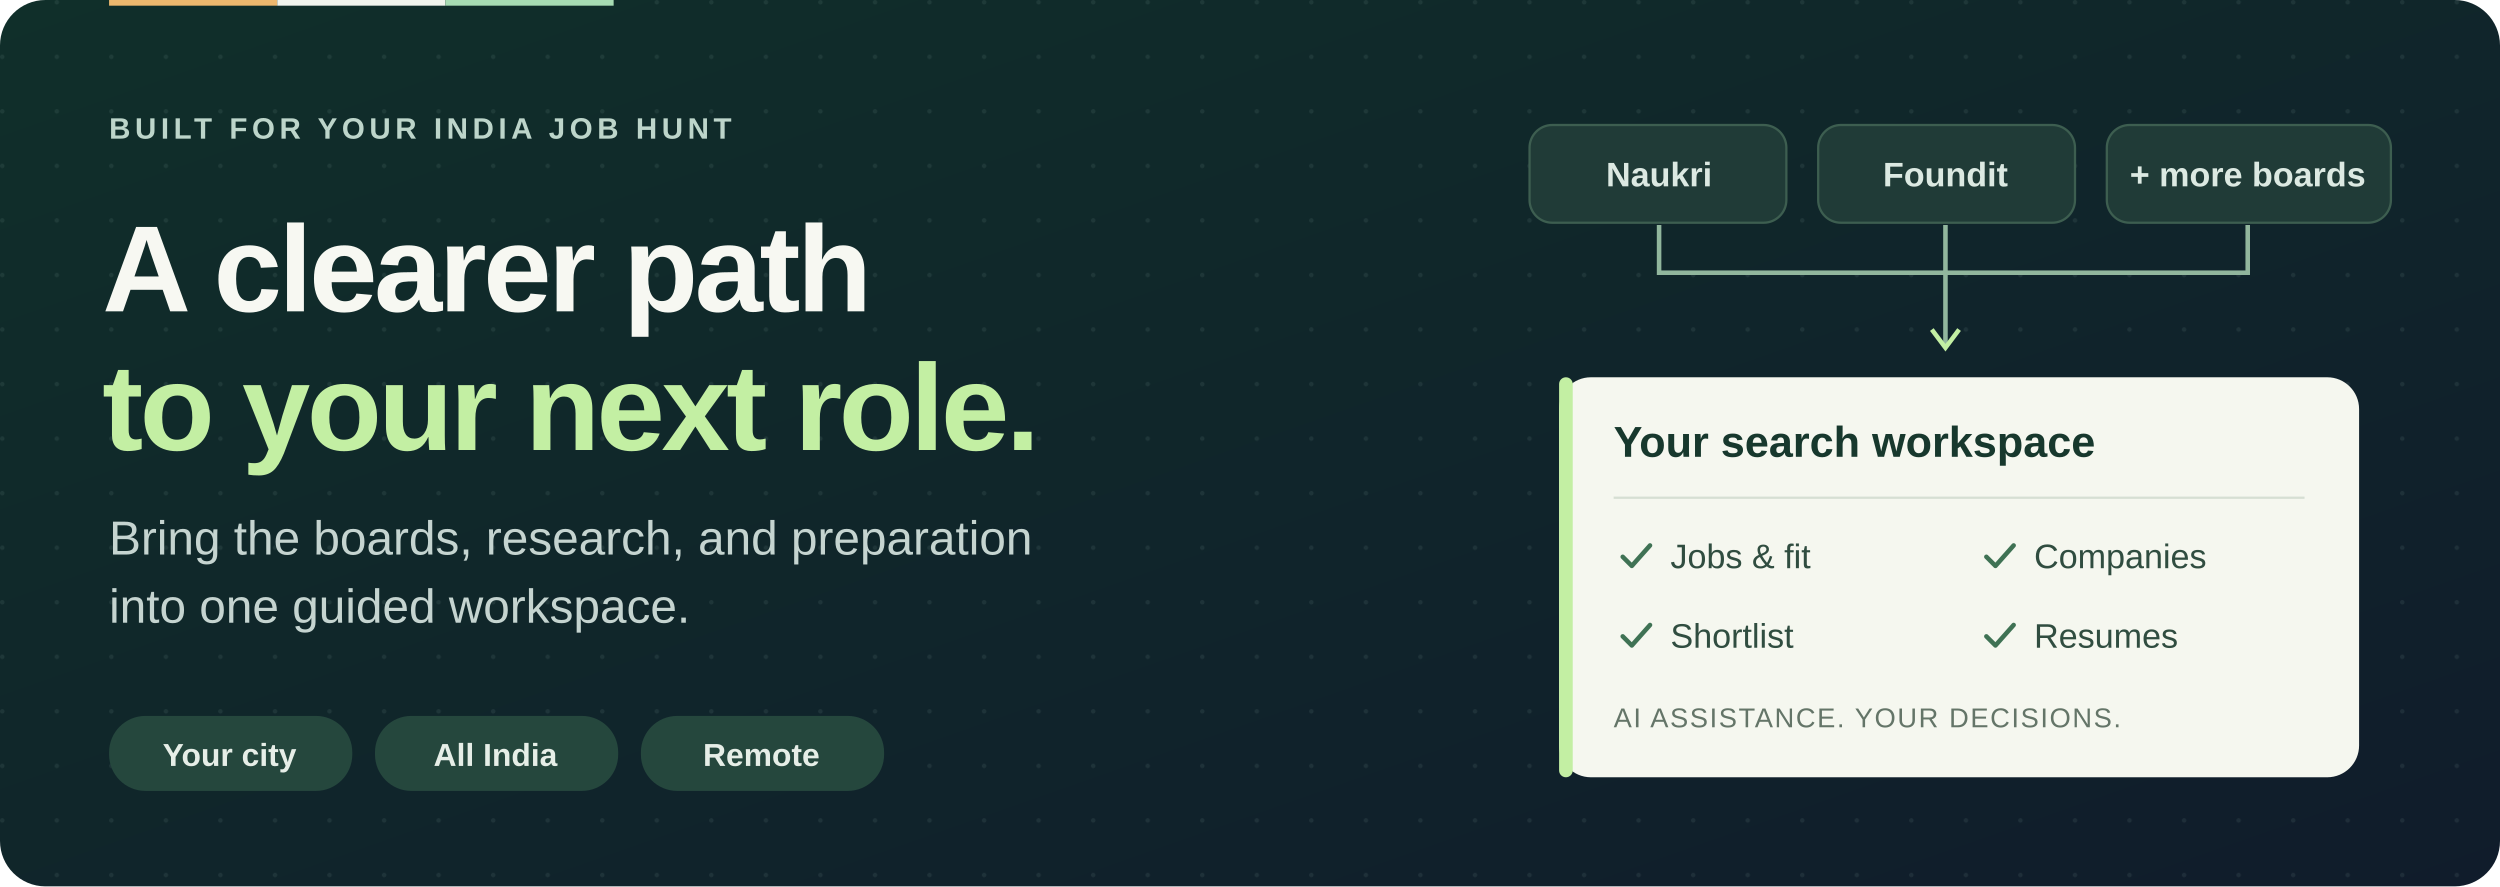
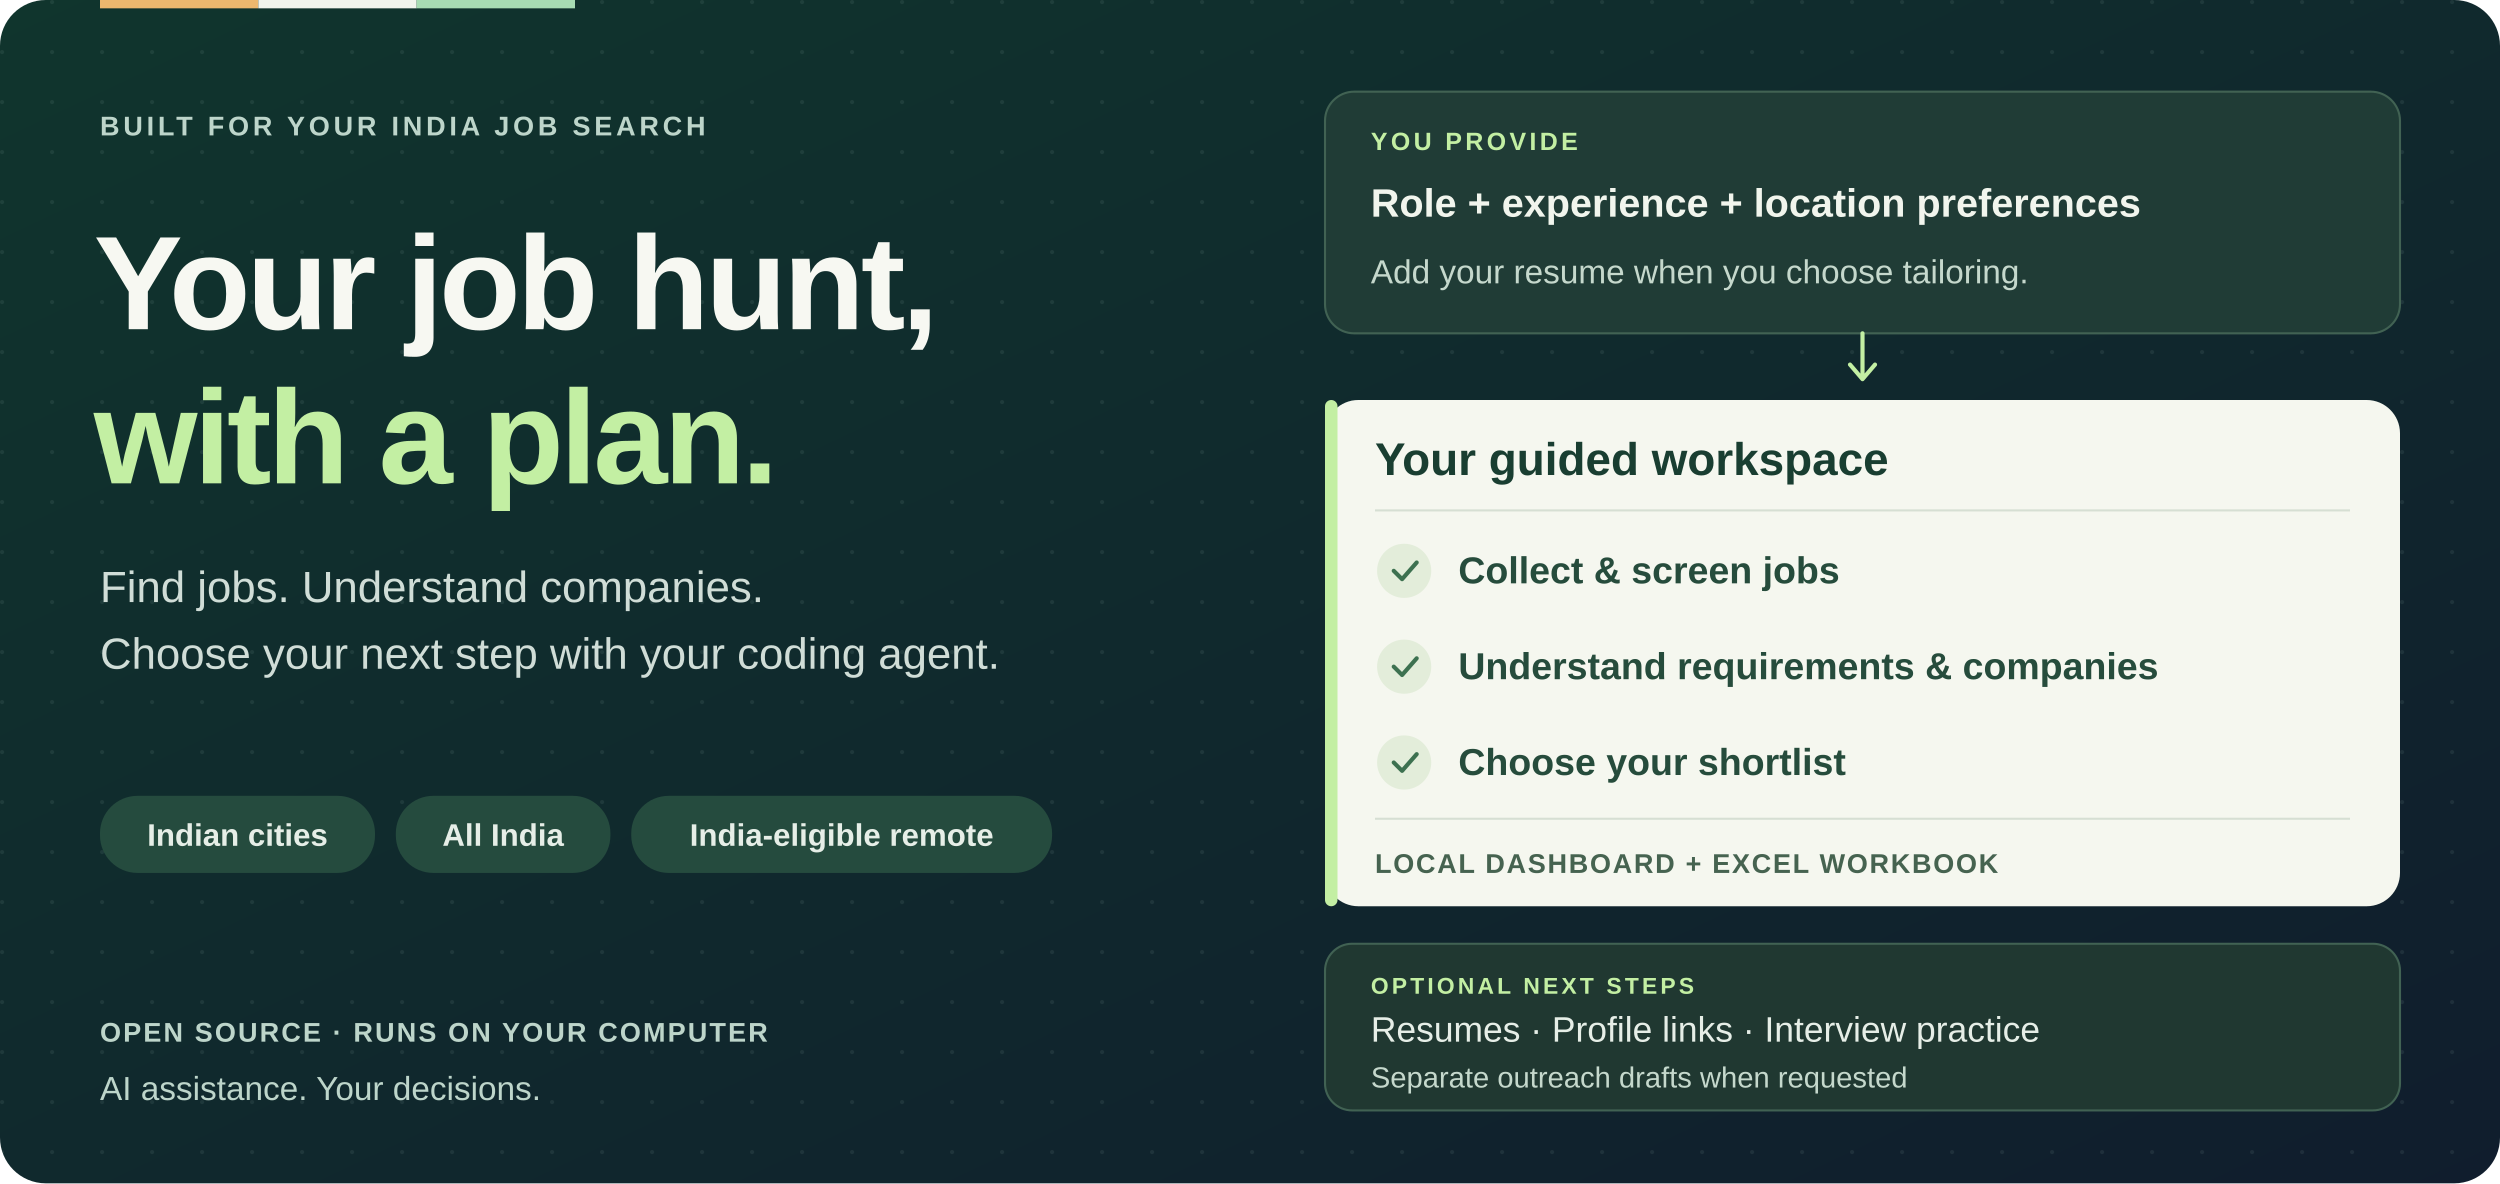
- <svg xmlns="http://www.w3.org/2000/svg" width="1100" height="390" viewBox="0 0 1100 390" role="img" aria-labelledby="title desc">
+ <svg xmlns="http://www.w3.org/2000/svg" width="1200" height="568" viewBox="0 0 1200 568" role="img" aria-labelledby="title desc">
  <defs>
-     <linearGradient id="bg" x2="1" y2="1">
-       <stop stop-color="#102f2a" />
-       <stop offset="1" stop-color="#101c2b" />
+     <linearGradient id="background" x1="0" y1="0" x2="1" y2="1">
+       <stop stop-color="#10352d" />
+       <stop offset="1" stop-color="#101d2d" />
    </linearGradient>
    <pattern id="dots" width="24" height="24" patternUnits="userSpaceOnUse">
      <circle cx="1" cy="1" r="1" fill="#a5c0b6" opacity=".10" />
    </pattern>
  </defs>
-   <rect width="1100" height="390" rx="20" fill="url(#bg)" />
-   <rect width="1100" height="390" rx="20" fill="url(#dots)" />
-   <path d="M48 0h74" stroke="#edb86e" stroke-width="5" />
-   <path d="M122 0h74" stroke="#f1f4ed" stroke-width="5" />
-   <path d="M196 0h74" stroke="#a7dcb3" stroke-width="5" />
+   <rect width="1200" height="568" rx="22" fill="url(#background)" />
+   <rect width="1200" height="568" rx="22" fill="url(#dots)" />
+   <path d="M48 2h76" stroke="#edb86e" stroke-width="4" />
+   <path d="M124 2h76" stroke="#f1f4ed" stroke-width="4" />
+   <path d="M200 2h76" stroke="#a7dcb3" stroke-width="4" />
  <g font-family="Arial, Helvetica, sans-serif">
-     <text x="48" y="61" fill="#bdd5ca" font-size="13" font-weight="700" letter-spacing="2">BUILT FOR YOUR INDIA JOB HUNT</text>
-     <text x="45" y="137" fill="#f7f8f2" font-size="54" font-weight="700" letter-spacing="-1.5">A clearer path</text>
-     <text x="45" y="198" fill="#c3efa3" font-size="54" font-weight="700" letter-spacing="-1.5">to your next role.</text>
-     <text x="48" y="244" fill="#c5d4d0" font-size="21">Bring the boards, research, and preparation</text>
-     <text x="48" y="274" fill="#c5d4d0" font-size="21">into one guided workspace.</text>
-     <g font-size="14" font-weight="700" fill="#e6eee7">
-       <rect x="48" y="315" width="107" height="33" rx="16" fill="#25473d" />
-       <text x="101" y="337" text-anchor="middle">Your city</text>
-       <rect x="165" y="315" width="107" height="33" rx="16" fill="#25473d" />
-       <text x="218" y="337" text-anchor="middle">All India</text>
-       <rect x="282" y="315" width="107" height="33" rx="16" fill="#25473d" />
-       <text x="335" y="337" text-anchor="middle">Remote</text>
+     <text x="48" y="65" fill="#bdd5ca" font-size="13" font-weight="700" letter-spacing="1.8">BUILT FOR YOUR INDIA JOB SEARCH</text>
+     <text x="45" y="158" fill="#f7f8f2" font-size="64" font-weight="700" letter-spacing="-1.8">Your job hunt,</text>
+     <text x="45" y="232" fill="#c3efa3" font-size="64" font-weight="700" letter-spacing="-1.8">with a plan.</text>
+     <text x="48" y="289" fill="#d0ddd7" font-size="21">Find jobs. Understand companies.</text>
+     <text x="48" y="321" fill="#d0ddd7" font-size="21">Choose your next step with your coding agent.</text>
+     <g font-size="15" font-weight="700" fill="#e6eee7" text-anchor="middle">
+       <rect x="48" y="382" width="132" height="37" rx="18" fill="#254b3e" />
+       <text x="114" y="406">Indian cities</text>
+       <rect x="190" y="382" width="103" height="37" rx="18" fill="#254b3e" />
+       <text x="241.5" y="406">All India</text>
+       <rect x="303" y="382" width="202" height="37" rx="18" fill="#254b3e" />
+       <text x="404" y="406">India-eligible remote</text>
    </g>
-     <g font-size="15" font-weight="700" text-anchor="middle" fill="#dce9e2">
-       <rect x="673" y="55" width="113" height="43" rx="10" fill="#203b37" stroke="#3d5e50" />
-       <text x="730" y="82">Naukri</text>
-       <rect x="800" y="55" width="113" height="43" rx="10" fill="#203b37" stroke="#3d5e50" />
-       <text x="856" y="82">Foundit</text>
-       <rect x="927" y="55" width="125" height="43" rx="10" fill="#203b37" stroke="#3d5e50" />
-       <text x="989" y="82">+ more boards</text>
+     <text x="48" y="500" fill="#bdd5ca" font-size="13" font-weight="700" letter-spacing="1">OPEN SOURCE · RUNS ON YOUR COMPUTER</text>
+     <text x="48" y="528" fill="#bdd5ca" font-size="16">AI assistance. Your decisions.</text>
+     <rect x="636" y="44" width="516" height="116" rx="14" fill="#203c36" stroke="#416253" />
+     <text x="658" y="72" fill="#c3efa3" font-size="12" font-weight="700" letter-spacing="1.6">YOU PROVIDE</text>
+     <text x="658" y="104" fill="#f1f5ed" font-size="19" font-weight="700">Role + experience + location preferences</text>
+     <text x="658" y="136" fill="#c5d8cc" font-size="16">Add your resume when you choose tailoring.</text>
+     <path d="M894 160v22m-6-7 6 7 6-7" fill="none" stroke="#c3efa3" stroke-width="2" stroke-linecap="round" stroke-linejoin="round" />
+     <rect x="636" y="192" width="516" height="243" rx="16" fill="#f5f7ef" />
+     <rect x="636" y="192" width="6" height="243" rx="3" fill="#c3efa3" />
+     <text x="660" y="228" fill="#193e31" font-size="22" font-weight="700">Your guided workspace</text>
+     <path d="M660 245h468" stroke="#d6dfd3" />
+     <g font-size="18" fill="#264c3c">
+       <circle cx="674" cy="274" r="13" fill="#e3edda" />
+       <path d="m669 274 4 4 7-8" fill="none" stroke="#3d7150" stroke-width="2" stroke-linecap="round" stroke-linejoin="round" />
+       <text x="700" y="280" font-weight="700">Collect &amp; screen jobs</text>
+       <circle cx="674" cy="320" r="13" fill="#e3edda" />
+       <path d="m669 320 4 4 7-8" fill="none" stroke="#3d7150" stroke-width="2" stroke-linecap="round" stroke-linejoin="round" />
+       <text x="700" y="326" font-weight="700">Understand requirements &amp; companies</text>
+       <circle cx="674" cy="366" r="13" fill="#e3edda" />
+       <path d="m669 366 4 4 7-8" fill="none" stroke="#3d7150" stroke-width="2" stroke-linecap="round" stroke-linejoin="round" />
+       <text x="700" y="372" font-weight="700">Choose your shortlist</text>
    </g>
-     <path d="M730 99v21h259V99M856 99v54" fill="none" stroke="#91b69d" stroke-width="2" />
-     <path d="m850 145 6 8 6-8" fill="none" stroke="#c3efa3" stroke-width="2" />
-     <rect x="686" y="166" width="352" height="176" rx="14" fill="#f5f7ef" />
-     <rect x="686" y="166" width="6" height="176" rx="3" fill="#c3efa3" />
-     <text x="710" y="201" fill="#17382d" font-size="19" font-weight="700">Your search workspace</text>
-     <path d="M710 219h304" stroke="#d6dfd3" />
-     <g fill="none" stroke="#3f7254" stroke-width="2" stroke-linecap="round" stroke-linejoin="round">
-       <path d="m714 245 4 4 8-9M714 280l4 4 8-9M874 245l4 4 8-9M874 280l4 4 8-9" />
-     </g>
-     <g font-size="15" fill="#304d40">
-       <text x="735" y="250">Jobs &amp; fit</text>
-       <text x="895" y="250">Companies</text>
-       <text x="735" y="285">Shortlist</text>
-       <text x="895" y="285">Resumes</text>
-     </g>
-     <text x="710" y="320" fill="#647568" font-size="12" letter-spacing=".7">AI ASSISTANCE. YOUR DECISIONS.</text>
+     <path d="M660 393h468" stroke="#d6dfd3" />
+     <text x="660" y="419" fill="#466350" font-size="13" font-weight="700" letter-spacing=".8">LOCAL DASHBOARD + EXCEL WORKBOOK</text>
+     <rect x="636" y="453" width="516" height="80" rx="13" fill="#203831" stroke="#416253" />
+     <text x="658" y="477" fill="#c3efa3" font-size="11" font-weight="700" letter-spacing="1.5">OPTIONAL NEXT STEPS</text>
+     <text x="658" y="500" fill="#e6eee7" font-size="17">Resumes · Profile links · Interview practice</text>
+     <text x="658" y="522" fill="#c5d8cc" font-size="14">Separate outreach drafts when requested</text>
  </g>
</svg>
